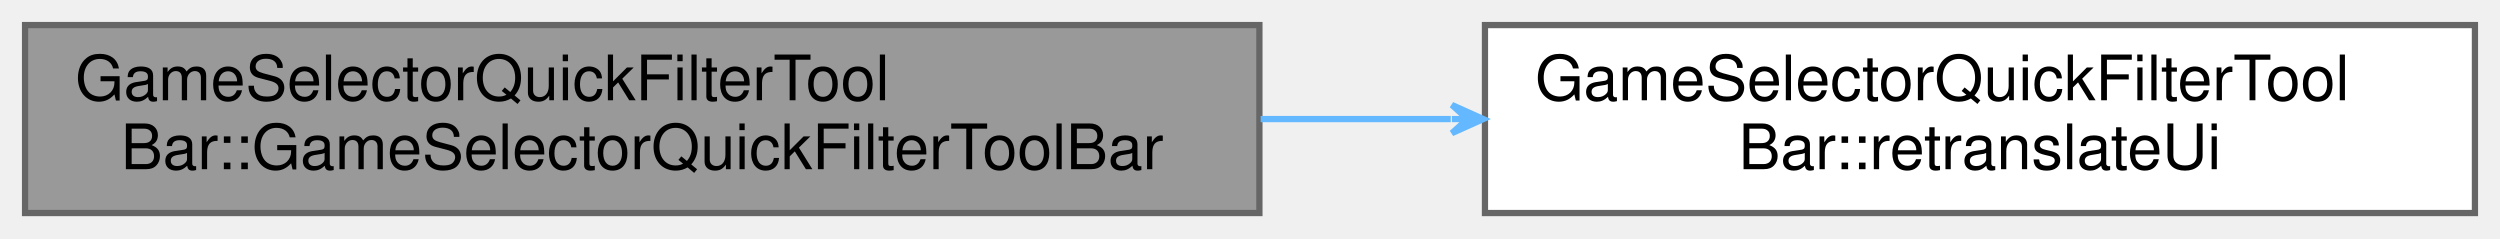
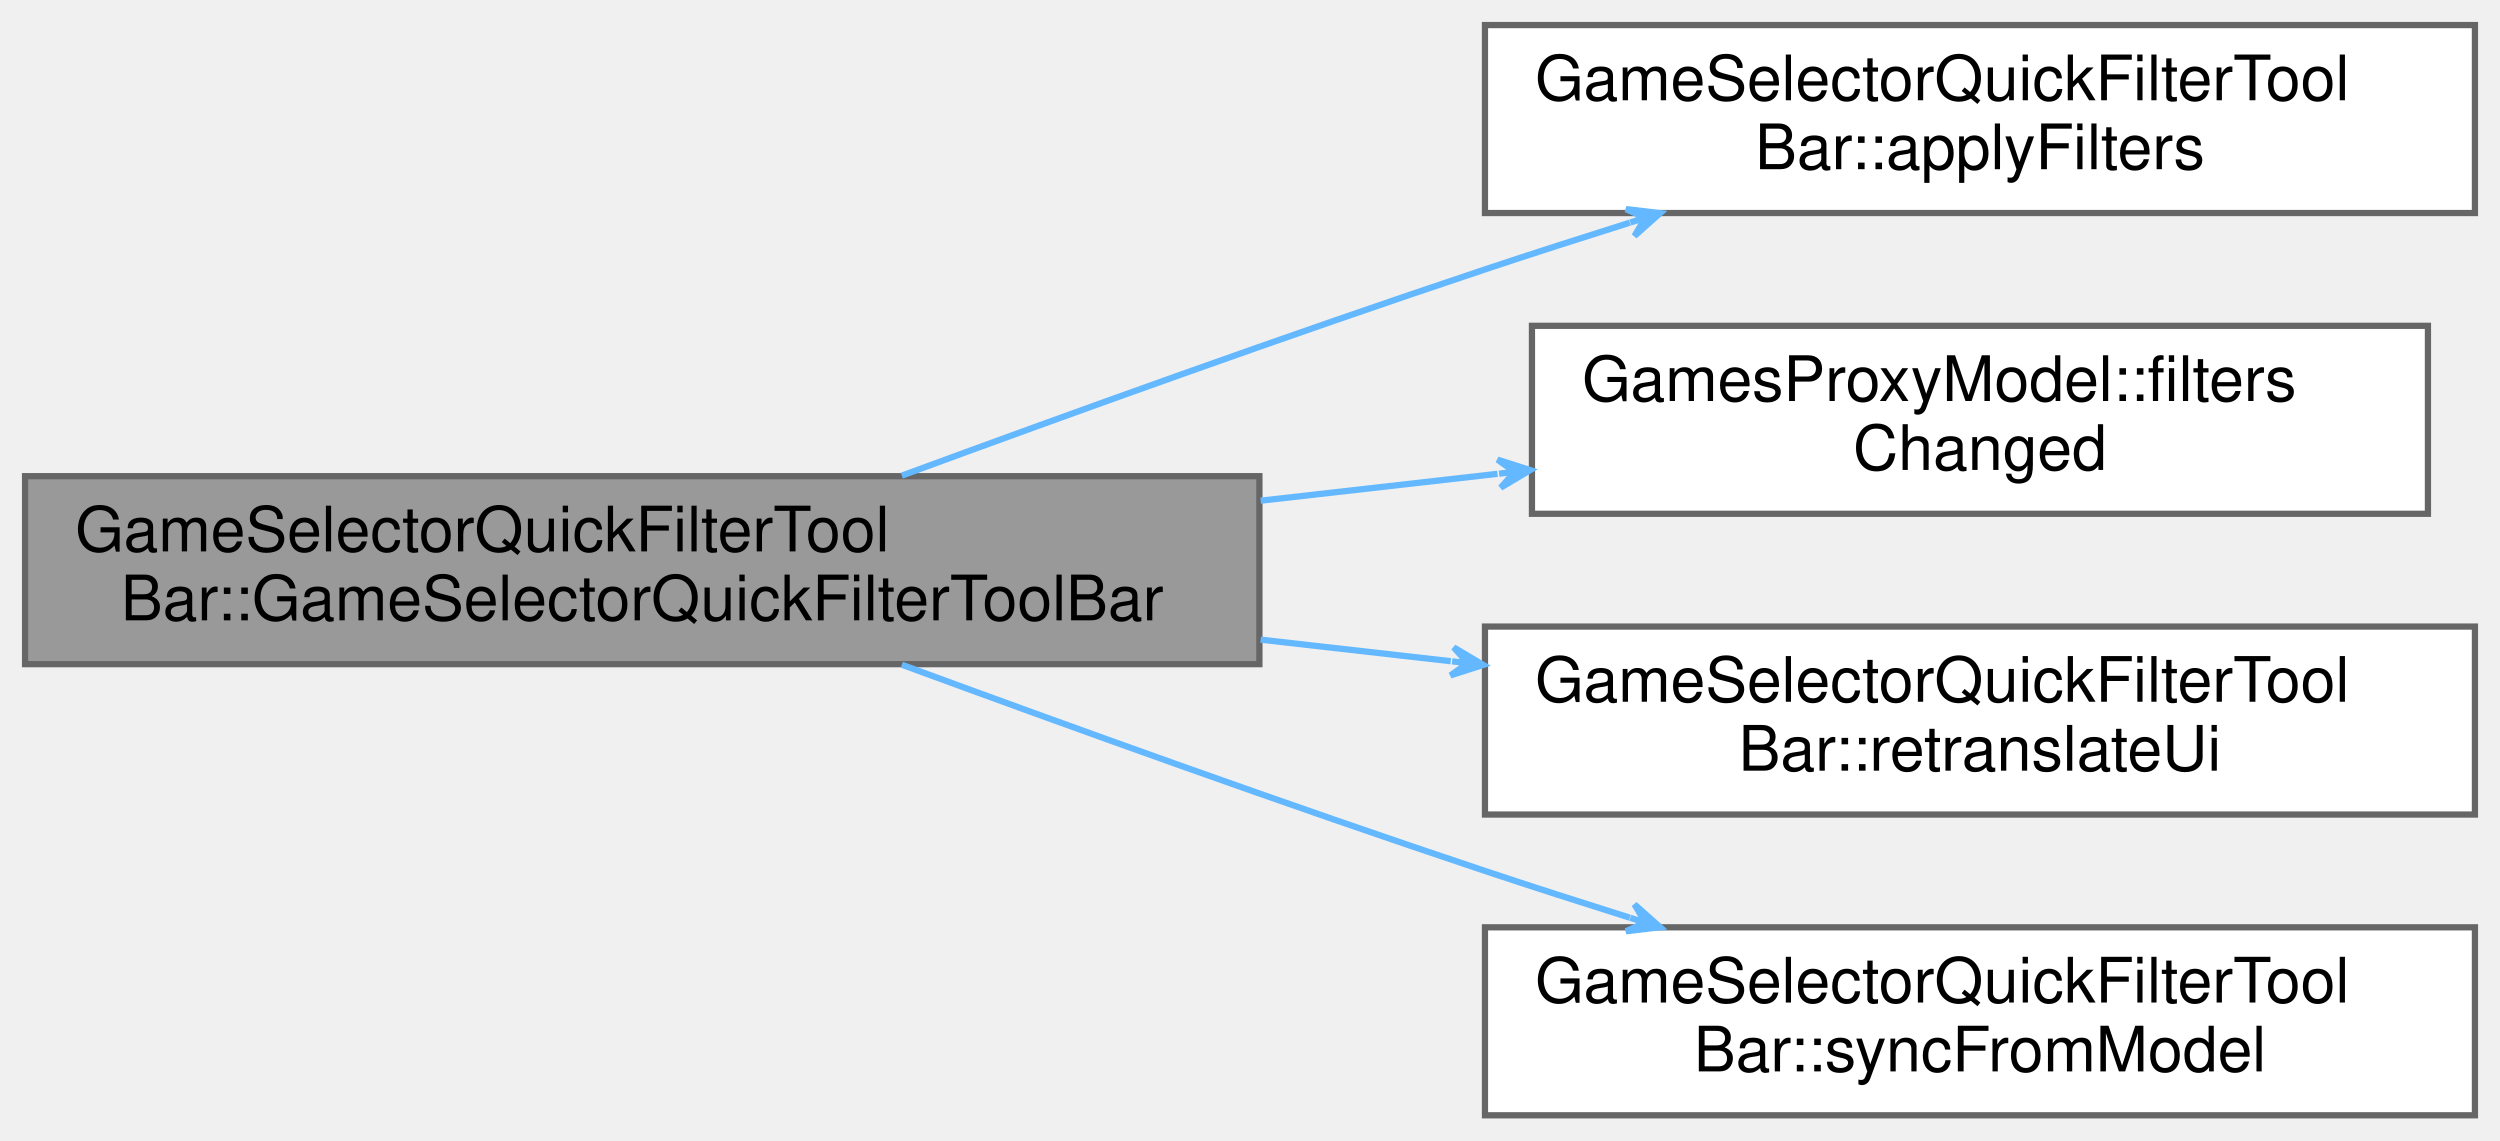
- <svg xmlns="http://www.w3.org/2000/svg" xmlns:xlink="http://www.w3.org/1999/xlink" width="399pt" height="38pt" viewBox="0.00 0.00 399.00 38.00">
-   <g id="graph0" class="graph" transform="scale(1 1) rotate(0) translate(4 34)">
+ <svg xmlns="http://www.w3.org/2000/svg" xmlns:xlink="http://www.w3.org/1999/xlink" width="399pt" height="182pt" viewBox="0.00 0.00 399.00 182.00">
+   <g id="graph0" class="graph" transform="scale(1 1) rotate(0) translate(4 178)">
    <g id="Node000001" class="node">
      <g id="a_Node000001">
        <a xlink:title=" ">
-           <polygon fill="#999999" stroke="#666666" points="197,-30 0,-30 0,0 197,0 197,-30" />
-           <text text-anchor="start" x="8" y="-18" font-family="Helvetica,sans-Serif" font-size="10.00">GameSelectorQuickFilterTool</text>
-           <text text-anchor="middle" x="98.5" y="-7" font-family="Helvetica,sans-Serif" font-size="10.00">Bar::GameSelectorQuickFilterToolBar</text>
+           <polygon fill="#999999" stroke="#666666" points="197,-102 0,-102 0,-72 197,-72 197,-102" />
+           <text text-anchor="start" x="8" y="-90" font-family="Helvetica,sans-Serif" font-size="10.00">GameSelectorQuickFilterTool</text>
+           <text text-anchor="middle" x="98.5" y="-79" font-family="Helvetica,sans-Serif" font-size="10.00">Bar::GameSelectorQuickFilterToolBar</text>
        </a>
      </g>
    </g>
    <g id="Node000002" class="node">
      <g id="a_Node000002">
-         <a xlink:href="../../df/dac/classGameSelectorQuickFilterToolBar.html#af9c3896fcee7f81b1ee3c17454fab7ac" target="_top" xlink:title=" ">
-           <polygon fill="white" stroke="#666666" points="391,-30 233,-30 233,0 391,0 391,-30" />
-           <text text-anchor="start" x="241" y="-18" font-family="Helvetica,sans-Serif" font-size="10.00">GameSelectorQuickFilterTool</text>
-           <text text-anchor="middle" x="312" y="-7" font-family="Helvetica,sans-Serif" font-size="10.00">Bar::retranslateUi</text>
+         <a xlink:href="../../df/dac/classGameSelectorQuickFilterToolBar.html#af10125ba88d9e815de6f00665f1d8bab" target="_top" xlink:title=" ">
+           <polygon fill="white" stroke="#666666" points="391,-174 233,-174 233,-144 391,-144 391,-174" />
+           <text text-anchor="start" x="241" y="-162" font-family="Helvetica,sans-Serif" font-size="10.00">GameSelectorQuickFilterTool</text>
+           <text text-anchor="middle" x="312" y="-151" font-family="Helvetica,sans-Serif" font-size="10.00">Bar::applyFilters</text>
        </a>
      </g>
    </g>
    <g id="edge1_Node000001_Node000002" class="edge">
      <g id="a_edge1_Node000001_Node000002">
        <a xlink:title=" ">
-           <path fill="none" stroke="#63b8ff" d="M197.2,-15C207.34,-15 217.58,-15 227.54,-15" />
-           <polygon fill="#63b8ff" stroke="#63b8ff" points="232.72,-15 227.72,-17.25 230.22,-15 227.72,-15 227.72,-15 227.72,-15 230.22,-15 227.72,-12.75 232.72,-15 232.72,-15" />
+           <path fill="none" stroke="#63b8ff" d="M139.93,-102.09C166.32,-111.8 201.57,-124.52 233,-135 240.46,-137.49 248.35,-140.02 256.13,-142.47" />
+           <polygon fill="#63b8ff" stroke="#63b8ff" points="260.96,-143.98 255.51,-144.63 258.57,-143.23 256.19,-142.49 256.19,-142.49 256.19,-142.49 258.57,-143.23 256.86,-140.34 260.96,-143.98 260.96,-143.98" />
+         </a>
+       </g>
+     </g>
+     <g id="Node000003" class="node">
+       <g id="a_Node000003">
+         <a xlink:href="../../db/db4/classGamesProxyModel.html#af38b93ef7ca8f324d8930df128532d69" target="_top" xlink:title=" ">
+           <polygon fill="white" stroke="#666666" points="383.5,-126 240.5,-126 240.5,-96 383.5,-96 383.5,-126" />
+           <text text-anchor="start" x="248.5" y="-114" font-family="Helvetica,sans-Serif" font-size="10.00">GamesProxyModel::filters</text>
+           <text text-anchor="middle" x="312" y="-103" font-family="Helvetica,sans-Serif" font-size="10.00">Changed</text>
+         </a>
+       </g>
+     </g>
+     <g id="edge2_Node000001_Node000003" class="edge">
+       <g id="a_edge2_Node000001_Node000003">
+         <a xlink:title=" ">
+           <path fill="none" stroke="#63b8ff" d="M197.2,-98.09C209.89,-99.53 222.74,-100.98 235,-102.38" />
+           <polygon fill="#63b8ff" stroke="#63b8ff" points="240.22,-102.97 235,-104.64 237.74,-102.69 235.25,-102.4 235.25,-102.4 235.25,-102.4 237.74,-102.69 235.51,-100.17 240.22,-102.97 240.22,-102.97" />
+         </a>
+       </g>
+     </g>
+     <g id="Node000004" class="node">
+       <g id="a_Node000004">
+         <a xlink:href="../../df/dac/classGameSelectorQuickFilterToolBar.html#af9c3896fcee7f81b1ee3c17454fab7ac" target="_top" xlink:title=" ">
+           <polygon fill="white" stroke="#666666" points="391,-78 233,-78 233,-48 391,-48 391,-78" />
+           <text text-anchor="start" x="241" y="-66" font-family="Helvetica,sans-Serif" font-size="10.00">GameSelectorQuickFilterTool</text>
+           <text text-anchor="middle" x="312" y="-55" font-family="Helvetica,sans-Serif" font-size="10.00">Bar::retranslateUi</text>
+         </a>
+       </g>
+     </g>
+     <g id="edge3_Node000001_Node000004" class="edge">
+       <g id="a_edge3_Node000001_Node000004">
+         <a xlink:title=" ">
+           <path fill="none" stroke="#63b8ff" d="M197.2,-75.91C207.34,-74.76 217.58,-73.6 227.54,-72.47" />
+           <polygon fill="#63b8ff" stroke="#63b8ff" points="232.72,-71.88 228.01,-74.68 230.24,-72.16 227.75,-72.45 227.75,-72.45 227.75,-72.45 230.24,-72.16 227.5,-70.21 232.72,-71.88 232.72,-71.88" />
+         </a>
+       </g>
+     </g>
+     <g id="Node000005" class="node">
+       <g id="a_Node000005">
+         <a xlink:href="../../df/dac/classGameSelectorQuickFilterToolBar.html#a0f1a2ba4623a3e44cd4ebdb33068d268" target="_top" xlink:title=" ">
+           <polygon fill="white" stroke="#666666" points="391,-30 233,-30 233,0 391,0 391,-30" />
+           <text text-anchor="start" x="241" y="-18" font-family="Helvetica,sans-Serif" font-size="10.00">GameSelectorQuickFilterTool</text>
+           <text text-anchor="middle" x="312" y="-7" font-family="Helvetica,sans-Serif" font-size="10.00">Bar::syncFromModel</text>
+         </a>
+       </g>
+     </g>
+     <g id="edge4_Node000001_Node000005" class="edge">
+       <g id="a_edge4_Node000001_Node000005">
+         <a xlink:title=" ">
+           <path fill="none" stroke="#63b8ff" d="M139.93,-71.91C166.32,-62.2 201.57,-49.48 233,-39 240.46,-36.51 248.35,-33.98 256.13,-31.53" />
+           <polygon fill="#63b8ff" stroke="#63b8ff" points="260.96,-30.02 256.86,-33.66 258.57,-30.77 256.19,-31.51 256.19,-31.51 256.19,-31.51 258.57,-30.77 255.51,-29.37 260.96,-30.02 260.96,-30.02" />
        </a>
      </g>
    </g>
  </g>
</svg>
